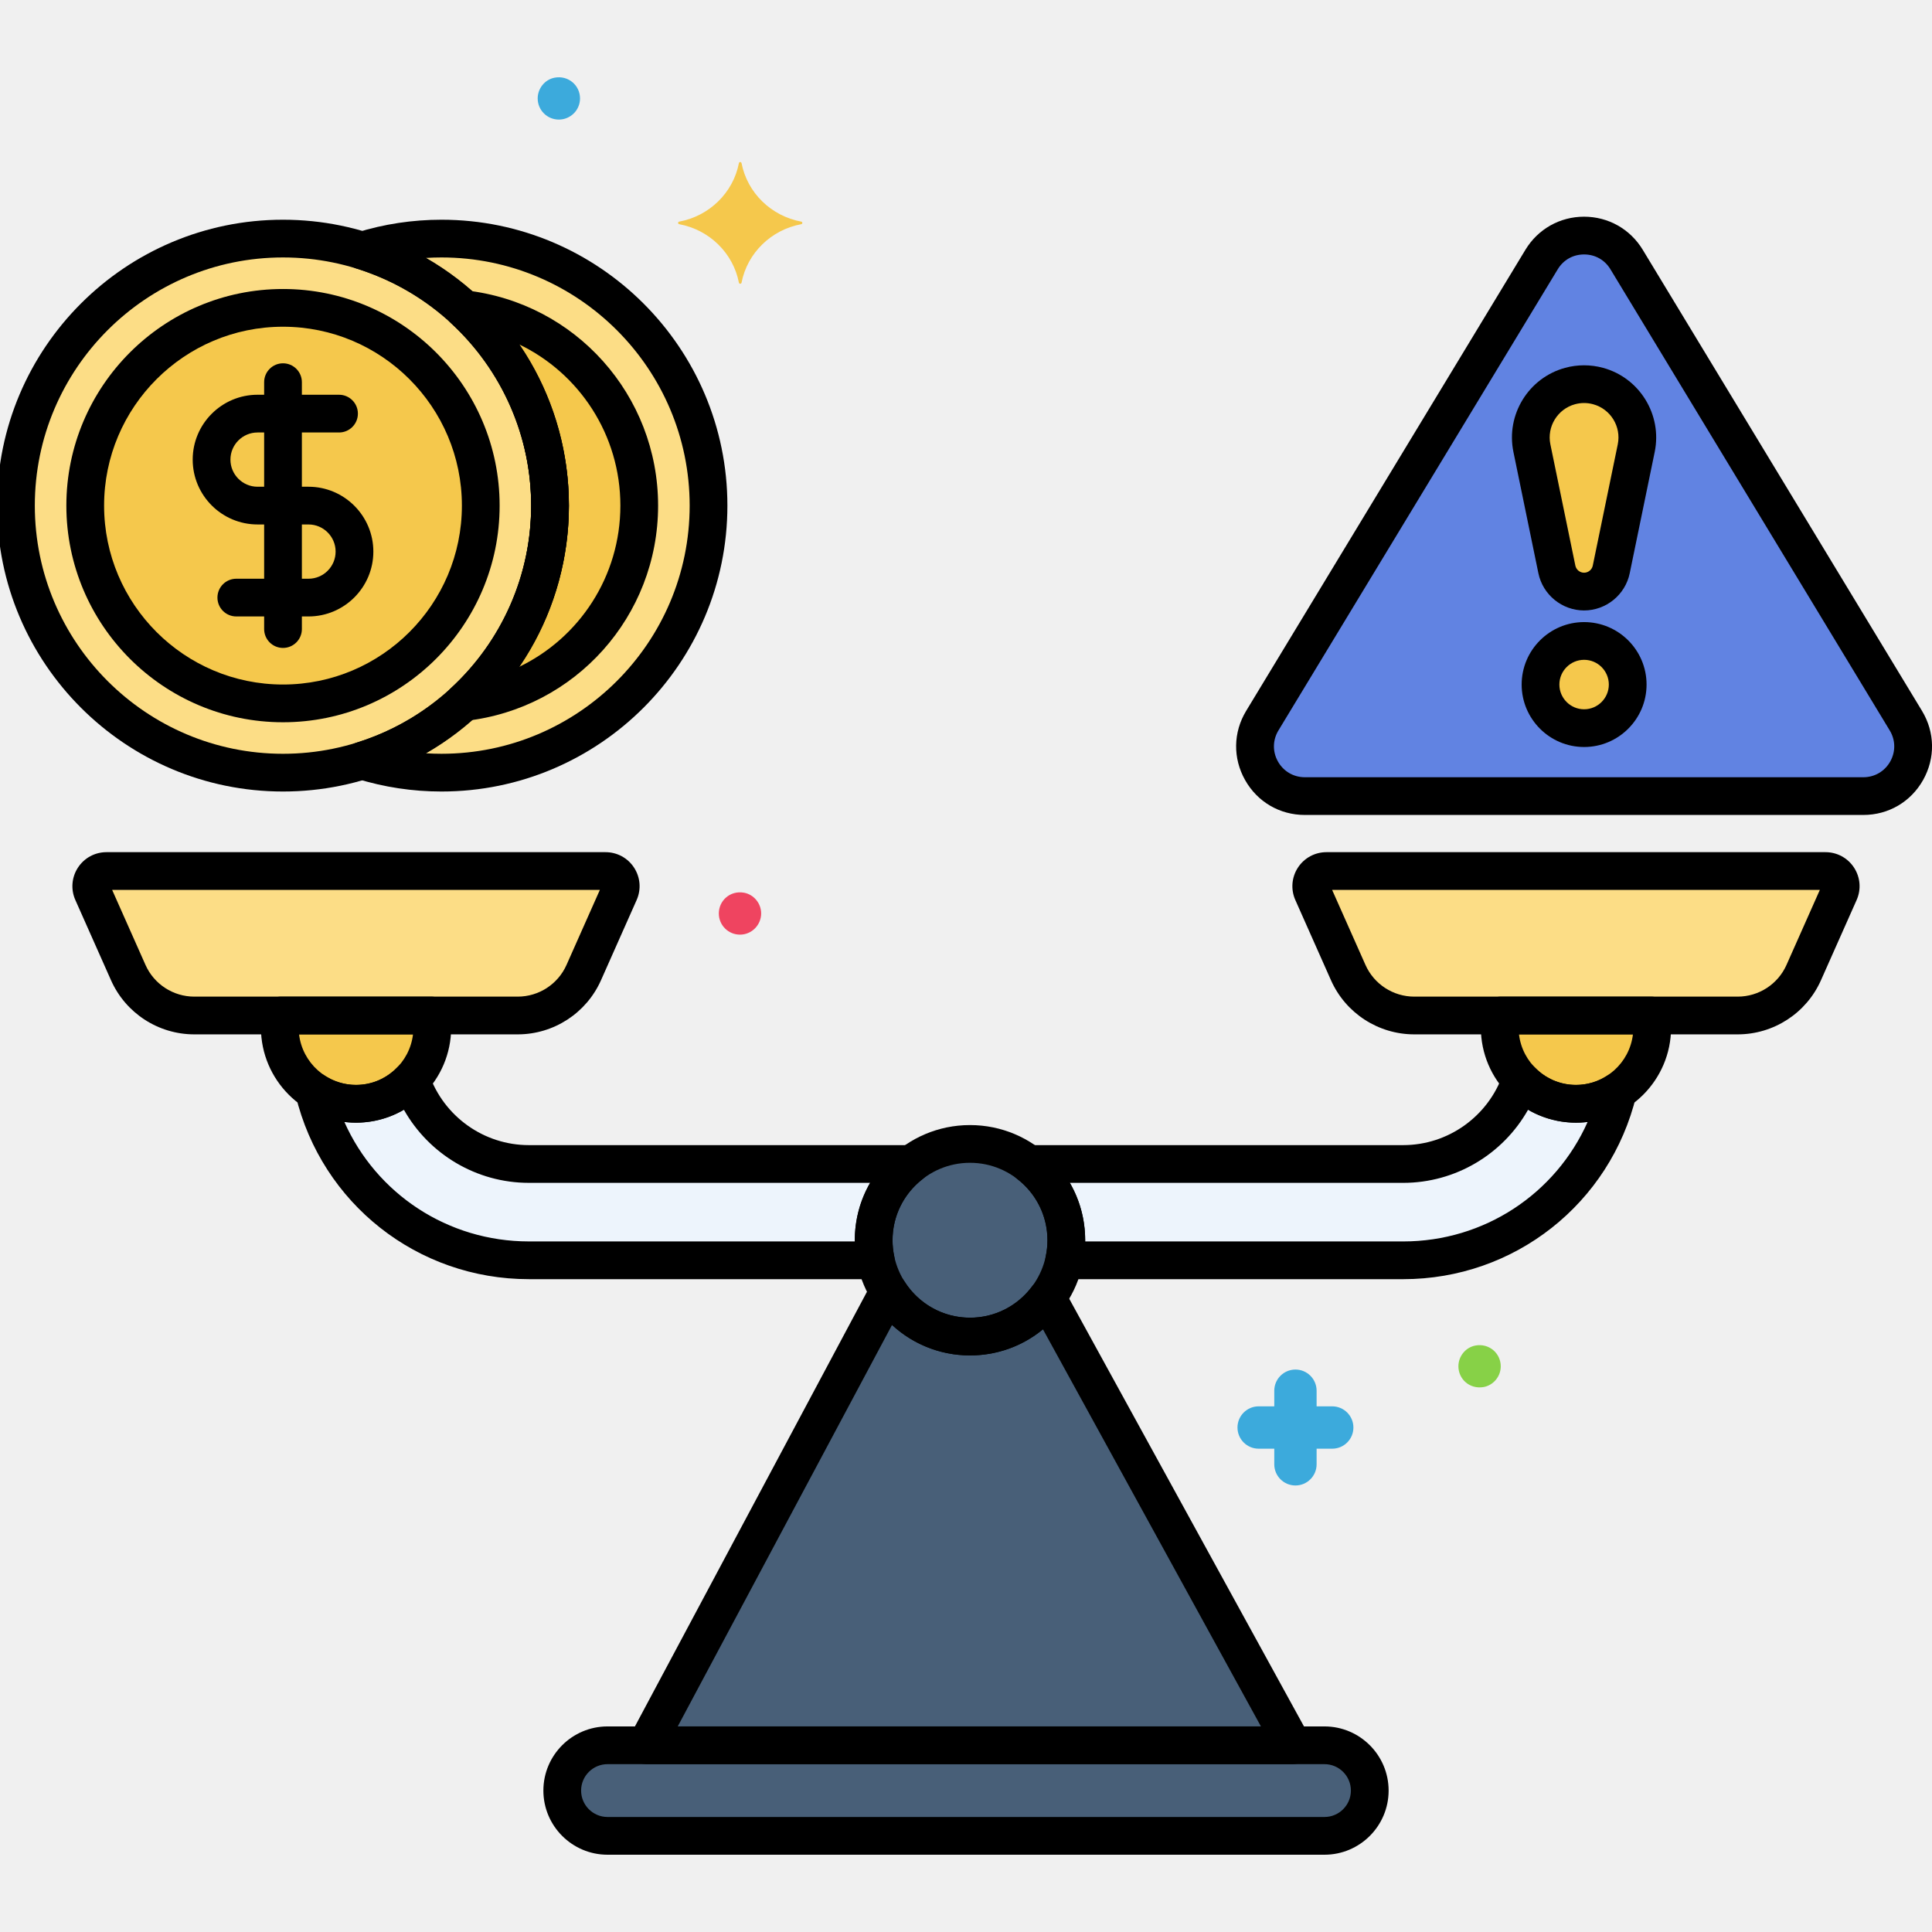
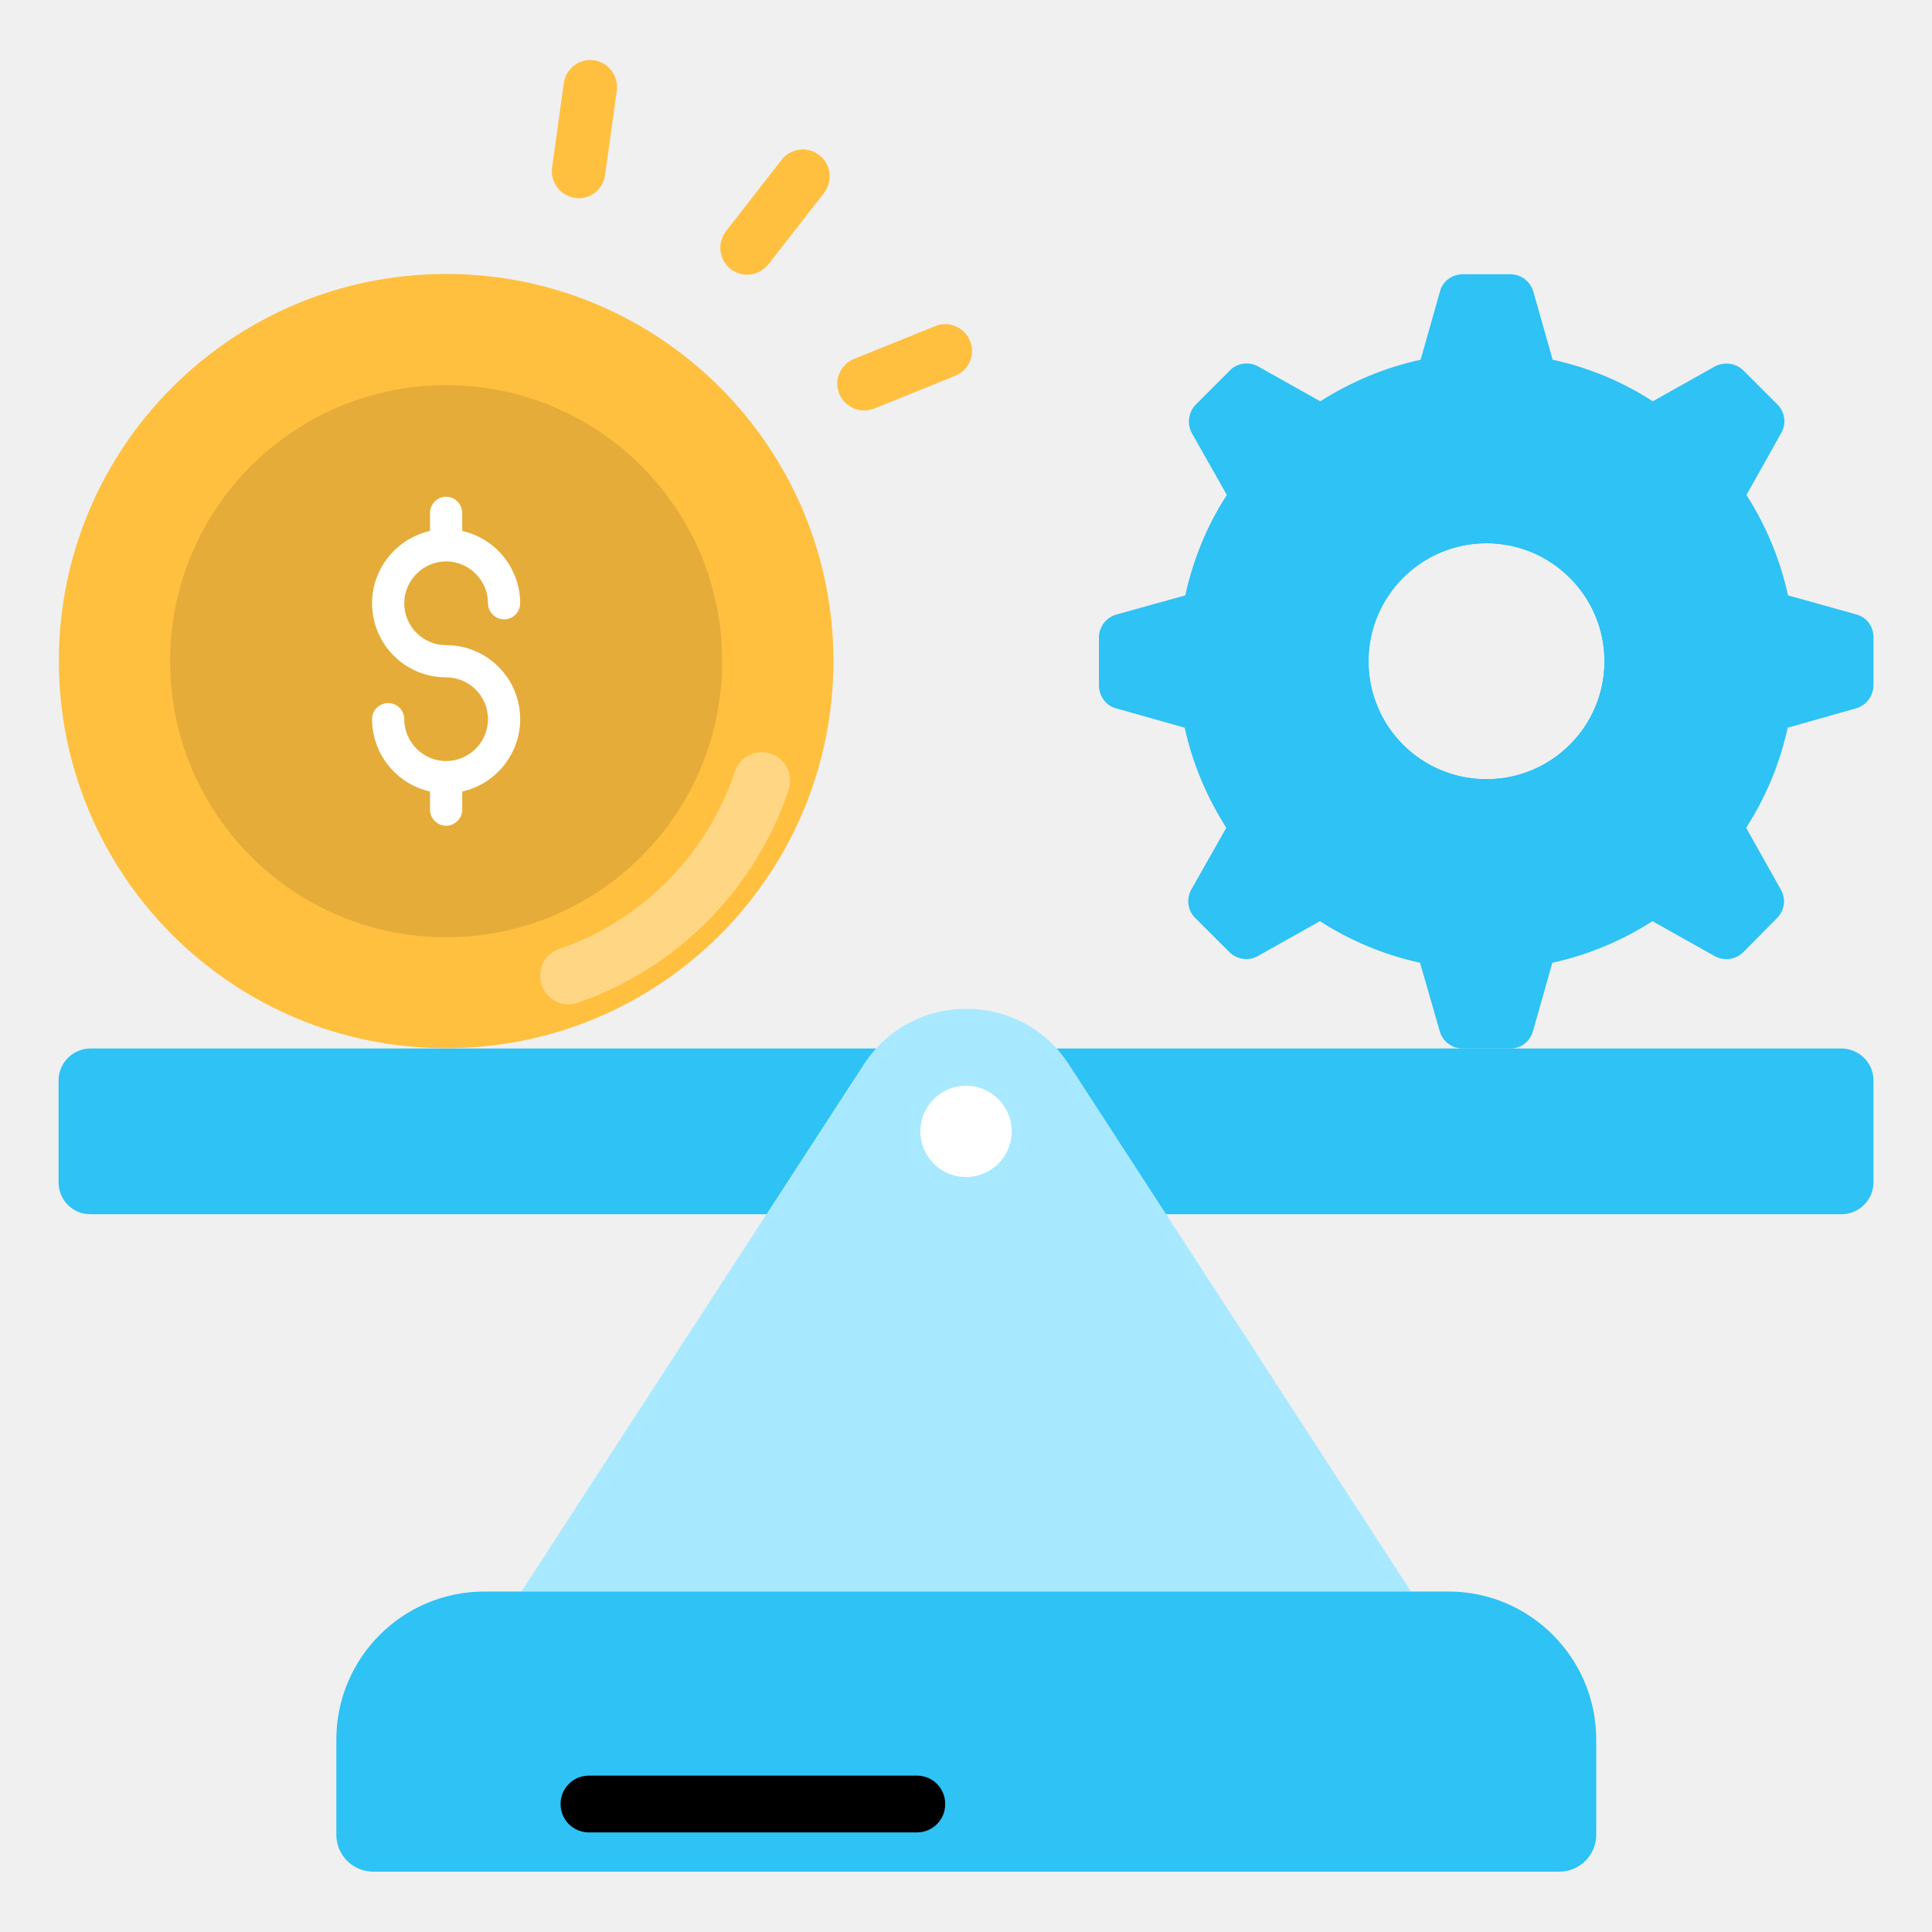
<svg xmlns="http://www.w3.org/2000/svg" width="150" height="150" viewBox="0 0 150 150" fill="none">
-   <g clip-path="url(#clip0_2321_322035)">
-     <path d="M141.734 67.627H102.983C102.131 67.627 101.561 68.504 101.907 69.282L104.675 75.511C105.576 77.537 107.586 78.844 109.803 78.844H134.913C137.131 78.844 139.141 77.537 140.041 75.511L142.809 69.282C143.156 68.504 142.585 67.627 141.734 67.627Z" fill="#FCDD86" />
-     <path d="M47.014 67.627H8.265C7.413 67.627 6.843 68.504 7.189 69.282L9.957 75.511C10.857 77.537 12.867 78.844 15.085 78.844H40.195C42.413 78.844 44.422 77.537 45.323 75.511L48.091 69.282C48.437 68.504 47.866 67.627 47.014 67.627Z" fill="#FCDD86" />
-     <path opacity="0.7" d="M75.314 103.77C79.444 103.77 82.791 100.422 82.791 96.292C82.791 92.162 79.444 88.814 75.314 88.814C71.184 88.814 67.836 92.162 67.836 96.292C67.836 100.422 71.184 103.77 75.314 103.77Z" fill="#002145" />
-     <path d="M67.832 96.292C67.832 93.879 68.98 91.739 70.754 90.372H41.057C36.831 90.372 33.237 87.644 31.922 83.859C30.843 84.99 29.326 85.699 27.64 85.699C26.436 85.699 25.317 85.337 24.383 84.719C26.199 92.243 32.984 97.85 41.057 97.85H67.998C67.89 97.347 67.832 96.827 67.832 96.292Z" fill="#EDF4FC" />
-     <path d="M122.358 85.699C120.672 85.699 119.154 84.99 118.076 83.859C116.76 87.644 113.167 90.372 108.941 90.372H79.867C81.641 91.74 82.789 93.879 82.789 96.292C82.789 96.826 82.73 97.347 82.623 97.85H108.941C117.014 97.85 123.798 92.243 125.615 84.719C124.68 85.337 123.562 85.699 122.358 85.699Z" fill="#EDF4FC" />
-     <path d="M116.518 78.844C116.47 79.149 116.438 79.46 116.438 79.778C116.438 83.048 119.088 85.698 122.357 85.698C125.627 85.698 128.277 83.048 128.277 79.778C128.277 79.46 128.245 79.149 128.196 78.844H116.518Z" fill="#F5C84C" />
-     <path d="M21.803 78.844C21.755 79.149 21.723 79.46 21.723 79.778C21.723 83.048 24.373 85.698 27.642 85.698C30.912 85.698 33.562 83.048 33.562 79.778C33.562 79.46 33.53 79.149 33.481 78.844H21.803Z" fill="#F5C84C" />
-     <path opacity="0.7" d="M102.832 142.535H47.168C45.227 142.535 43.652 140.961 43.652 139.02C43.652 137.078 45.227 135.504 47.168 135.504H102.832C104.773 135.504 106.348 137.078 106.348 139.02C106.348 140.961 104.773 142.535 102.832 142.535Z" fill="#002145" />
-     <path opacity="0.7" d="M100.372 135.503L81.3 100.754C79.936 102.581 77.765 103.769 75.31 103.769C72.644 103.769 70.309 102.369 68.986 100.268L50.176 135.503H100.372Z" fill="#002145" />
-     <path d="M147.971 55.951L126.289 20.151C124.787 17.671 121.189 17.671 119.688 20.151L98.005 55.951C96.448 58.523 98.3 61.809 101.306 61.809H144.67C147.677 61.809 149.528 58.523 147.971 55.951Z" fill="#6183E2" />
-     <path d="M124.075 29.972C123.363 29.777 122.612 29.777 121.899 29.972C119.794 30.546 118.497 32.658 118.937 34.795L120.875 44.209C121.082 45.211 121.964 45.931 122.987 45.931C124.01 45.931 124.893 45.212 125.099 44.209L127.037 34.795C127.477 32.658 126.181 30.546 124.075 29.972Z" fill="#F5C84C" />
-     <path d="M122.99 56.532C124.859 56.532 126.374 55.017 126.374 53.148C126.374 51.279 124.859 49.764 122.99 49.764C121.121 49.764 119.605 51.279 119.605 53.148C119.605 55.017 121.121 56.532 122.99 56.532Z" fill="#F5C84C" />
-     <path d="M21.971 59.989C33.422 59.989 42.704 50.707 42.704 39.256C42.704 27.806 33.422 18.523 21.971 18.523C10.521 18.523 1.238 27.806 1.238 39.256C1.238 50.707 10.521 59.989 21.971 59.989Z" fill="#FCDD86" />
-     <path d="M34.277 18.523C32.136 18.523 30.07 18.85 28.125 19.455C36.562 22.082 42.706 29.965 42.706 39.256C42.706 48.546 36.562 56.429 28.125 59.057C30.07 59.662 32.136 59.989 34.277 59.989C45.71 59.989 55.01 50.688 55.01 39.256C55.01 27.823 45.71 18.523 34.277 18.523Z" fill="#FCDD86" />
-     <path d="M21.972 54.609C30.452 54.609 37.326 47.735 37.326 39.255C37.326 30.775 30.452 23.9 21.972 23.9C13.492 23.9 6.617 30.775 6.617 39.255C6.617 47.735 13.492 54.609 21.972 54.609Z" fill="#F5C84C" />
-     <path d="M35.992 24C40.115 27.792 42.703 33.227 42.703 39.256C42.703 45.285 40.114 50.72 35.992 54.511C43.653 53.655 49.63 47.142 49.63 39.255C49.63 31.369 43.653 24.856 35.992 24Z" fill="#F5C84C" />
-     <path d="M103.434 109.188H102.221V107.976C102.221 107.068 101.485 106.332 100.578 106.332C99.67 106.332 98.934 107.068 98.934 107.976V109.188H97.722C96.814 109.188 96.078 109.924 96.078 110.832C96.078 111.74 96.814 112.476 97.722 112.476H98.934V113.688C98.934 114.596 99.67 115.332 100.578 115.332C101.485 115.332 102.221 114.596 102.221 113.688V112.476H103.434C104.342 112.476 105.078 111.74 105.078 110.832C105.077 109.924 104.342 109.188 103.434 109.188Z" fill="#3CAADC" />
-     <path d="M57.774 69.311C56.688 69.114 55.809 69.927 55.809 70.921C55.809 71.829 56.54 72.565 57.452 72.565C58.383 72.565 59.096 71.796 59.096 70.921C59.095 70.129 58.522 69.453 57.774 69.311Z" fill="#EF4460" />
-     <path d="M114.552 104.467C113.761 104.617 113.23 105.325 113.23 106.078C113.23 107.068 114.099 107.881 115.196 107.689C115.92 107.552 116.518 106.897 116.518 106.078C116.517 105.065 115.606 104.271 114.552 104.467Z" fill="#87D147" />
-     <path d="M43.067 6.03C42.277 6.179 41.746 6.888 41.746 7.641C41.746 8.548 42.478 9.284 43.39 9.284C44.28 9.284 45.033 8.563 45.033 7.641C45.033 6.627 44.122 5.834 43.067 6.03Z" fill="#3CAADC" />
-     <path d="M62.205 17.206C59.864 16.77 58.019 14.962 57.574 12.669C57.551 12.553 57.39 12.553 57.368 12.669C56.923 14.962 55.078 16.77 52.737 17.206C52.619 17.227 52.619 17.385 52.737 17.407C55.078 17.843 56.923 19.651 57.368 21.944C57.39 22.059 57.551 22.059 57.574 21.944C58.019 19.651 59.864 17.843 62.205 17.407C62.323 17.385 62.323 17.227 62.205 17.206Z" fill="#F5C84C" />
-     <path d="M144.67 63.273H101.306C99.358 63.273 97.624 62.26 96.668 60.562C95.712 58.865 95.743 56.857 96.752 55.191L118.434 19.391C119.407 17.784 121.109 16.824 122.988 16.824C124.866 16.824 126.568 17.784 127.541 19.391L149.223 55.191C150.232 56.857 150.263 58.865 149.308 60.562C148.352 62.259 146.618 63.273 144.67 63.273ZM122.988 19.755C122.131 19.755 121.385 20.175 120.941 20.909L99.258 56.71C98.805 57.458 98.79 58.361 99.22 59.125C99.65 59.888 100.43 60.344 101.306 60.344H144.67C145.546 60.344 146.326 59.888 146.756 59.125C147.186 58.361 147.172 57.458 146.718 56.71L125.036 20.909C124.592 20.175 123.845 19.755 122.988 19.755Z" fill="black" />
-     <path d="M134.913 80.308H109.804C107.009 80.308 104.471 78.659 103.337 76.106L100.569 69.877C100.204 69.056 100.279 68.117 100.768 67.364C101.258 66.612 102.086 66.162 102.983 66.162H141.734C142.631 66.162 143.46 66.612 143.949 67.365C144.438 68.117 144.513 69.057 144.148 69.877L141.379 76.106C140.246 78.658 137.708 80.308 134.913 80.308ZM103.426 69.092L106.014 74.915C106.679 76.412 108.167 77.378 109.804 77.378H134.914C136.551 77.378 138.039 76.412 138.704 74.915L141.292 69.092H103.426Z" fill="black" />
-     <path d="M40.195 80.308H15.085C12.291 80.308 9.753 78.659 8.619 76.106L5.85 69.877C5.485 69.057 5.56 68.117 6.049 67.365C6.538 66.612 7.367 66.162 8.264 66.162H47.015C47.912 66.162 48.741 66.612 49.23 67.365C49.719 68.117 49.794 69.057 49.429 69.877L46.661 76.106C45.527 78.658 42.989 80.308 40.195 80.308ZM8.707 69.092L11.295 74.915C11.96 76.412 13.448 77.378 15.085 77.378H40.195C41.832 77.378 43.32 76.412 43.985 74.915L46.573 69.092H8.707Z" fill="black" />
-     <path d="M75.31 105.235C70.379 105.235 66.367 101.223 66.367 96.292C66.367 91.362 70.379 87.35 75.31 87.35C80.241 87.35 84.253 91.362 84.253 96.292C84.253 101.223 80.241 105.235 75.31 105.235ZM75.31 90.279C71.995 90.279 69.297 92.977 69.297 96.292C69.297 99.608 71.995 102.306 75.31 102.306C78.626 102.306 81.323 99.608 81.323 96.292C81.323 92.977 78.626 90.279 75.31 90.279Z" fill="black" />
-     <path d="M67.998 99.314H41.057C32.427 99.314 24.985 93.454 22.959 85.063C22.818 84.478 23.048 83.866 23.541 83.52C24.034 83.173 24.687 83.165 25.19 83.497C25.919 83.978 26.766 84.233 27.64 84.233C28.866 84.233 30.01 83.741 30.861 82.848C31.214 82.479 31.733 82.32 32.231 82.427C32.731 82.536 33.137 82.896 33.305 83.378C34.455 86.685 37.569 88.907 41.057 88.907H70.754C71.381 88.907 71.938 89.306 72.14 89.9C72.343 90.493 72.145 91.15 71.648 91.532C70.154 92.684 69.297 94.418 69.297 96.291C69.297 96.707 69.341 97.129 69.43 97.545C69.522 97.977 69.415 98.428 69.136 98.772C68.858 99.115 68.44 99.314 67.998 99.314ZM26.736 87.107C29.22 92.686 34.764 96.384 41.057 96.384H66.368C66.368 96.353 66.368 96.322 66.368 96.291C66.368 94.697 66.784 93.171 67.554 91.836H41.057C36.997 91.836 33.309 89.62 31.358 86.159C29.989 86.964 28.342 87.306 26.736 87.107Z" fill="black" />
-     <path d="M108.941 99.315H82.624C82.182 99.315 81.763 99.115 81.485 98.772C81.207 98.428 81.099 97.978 81.191 97.545C81.279 97.129 81.325 96.707 81.325 96.291C81.325 94.418 80.467 92.684 78.973 91.532C78.476 91.15 78.278 90.494 78.481 89.9C78.683 89.306 79.24 88.907 79.867 88.907H108.941C112.428 88.907 115.543 86.686 116.693 83.378C116.86 82.896 117.267 82.535 117.766 82.428C118.266 82.32 118.784 82.479 119.137 82.848C119.988 83.741 121.132 84.234 122.358 84.234C123.231 84.234 124.079 83.979 124.808 83.497C125.31 83.165 125.964 83.174 126.457 83.52C126.95 83.866 127.18 84.478 127.039 85.063C125.013 93.454 117.571 99.315 108.941 99.315ZM84.253 96.385H108.941C115.234 96.385 120.778 92.687 123.262 87.108C121.656 87.308 120.01 86.965 118.639 86.16C116.688 89.621 113 91.837 108.94 91.837H83.067C83.837 93.171 84.253 94.698 84.253 96.292C84.254 96.323 84.254 96.354 84.253 96.385Z" fill="black" />
-     <path d="M122.357 87.163C118.286 87.163 114.973 83.85 114.973 79.778C114.973 79.412 115.005 79.031 115.072 78.613C115.185 77.902 115.798 77.379 116.518 77.379H128.197C128.917 77.379 129.531 77.904 129.644 78.615C129.71 79.037 129.742 79.416 129.742 79.778C129.742 83.849 126.429 87.163 122.357 87.163ZM117.934 80.309C118.197 82.516 120.08 84.233 122.357 84.233C124.635 84.233 126.518 82.516 126.781 80.309H117.934Z" fill="black" />
-     <path d="M27.643 87.163C23.571 87.163 20.258 83.85 20.258 79.778C20.258 79.416 20.29 79.036 20.356 78.615C20.468 77.903 21.082 77.379 21.803 77.379H33.482C34.202 77.379 34.815 77.902 34.928 78.613C34.995 79.031 35.028 79.412 35.028 79.778C35.027 83.849 31.715 87.163 27.643 87.163ZM23.219 80.309C23.482 82.516 25.365 84.233 27.643 84.233C29.92 84.233 31.803 82.516 32.066 80.309H23.219Z" fill="black" />
-     <path d="M102.832 144H47.168C44.422 144 42.188 141.766 42.188 139.02C42.188 136.273 44.422 134.039 47.168 134.039H102.832C105.578 134.039 107.812 136.273 107.812 139.02C107.812 141.766 105.578 144 102.832 144ZM47.168 136.969C46.037 136.969 45.117 137.889 45.117 139.02C45.117 140.15 46.037 141.07 47.168 141.07H102.832C103.963 141.07 104.883 140.15 104.883 139.02C104.883 137.889 103.963 136.969 102.832 136.969H47.168Z" fill="black" />
-     <path d="M100.373 136.967H50.176C49.662 136.967 49.185 136.697 48.92 136.256C48.655 135.814 48.641 135.267 48.883 134.812L67.693 99.577C67.939 99.117 68.412 98.822 68.933 98.803C69.469 98.787 69.946 99.045 70.225 99.487C71.335 101.251 73.237 102.304 75.31 102.304C77.22 102.304 78.975 101.42 80.126 99.878C80.424 99.479 80.902 99.262 81.402 99.293C81.899 99.328 82.344 99.613 82.584 100.049L101.657 134.798C101.906 135.251 101.897 135.803 101.634 136.249C101.369 136.694 100.89 136.967 100.373 136.967ZM52.619 134.038H97.898L80.975 103.208C79.396 104.513 77.417 105.234 75.31 105.234C73.027 105.234 70.885 104.378 69.257 102.87L52.619 134.038Z" fill="black" />
-     <path d="M23.952 47.861H18.346C17.537 47.861 16.882 47.206 16.882 46.397C16.882 45.587 17.537 44.932 18.346 44.932H23.952C25.112 44.932 26.057 43.987 26.057 42.826C26.057 41.665 25.113 40.719 23.952 40.719H19.997C17.22 40.719 14.961 38.461 14.961 35.684C14.961 32.907 17.22 30.648 19.997 30.648H26.322C27.131 30.648 27.787 31.304 27.787 32.113C27.787 32.922 27.131 33.578 26.322 33.578H19.997C18.836 33.578 17.891 34.523 17.891 35.684C17.891 36.845 18.835 37.79 19.997 37.79H23.952C26.728 37.79 28.987 40.049 28.987 42.826C28.987 45.602 26.728 47.861 23.952 47.861Z" fill="black" />
-     <path d="M21.973 50.305C21.163 50.305 20.508 49.649 20.508 48.84V29.672C20.508 28.863 21.163 28.207 21.973 28.207C22.782 28.207 23.438 28.863 23.438 29.672V48.84C23.438 49.649 22.782 50.305 21.973 50.305Z" fill="black" />
-     <path d="M122.987 47.395C121.277 47.395 119.785 46.18 119.44 44.505L117.502 35.09C116.907 32.203 118.67 29.334 121.514 28.559C122.477 28.296 123.496 28.296 124.46 28.559C127.304 29.334 129.065 32.203 128.471 35.09L126.532 44.504C126.189 46.179 124.697 47.395 122.987 47.395ZM122.987 31.29C122.751 31.29 122.515 31.322 122.286 31.384C120.929 31.754 120.088 33.123 120.371 34.499L122.31 43.913C122.376 44.233 122.661 44.465 122.987 44.465C123.313 44.465 123.598 44.233 123.663 43.913L125.603 34.499C125.886 33.122 125.046 31.754 123.689 31.385C123.46 31.322 123.223 31.29 122.987 31.29Z" fill="black" />
-     <path d="M122.99 57.997C120.316 57.997 118.141 55.822 118.141 53.148C118.141 50.474 120.316 48.299 122.99 48.299C125.663 48.299 127.839 50.474 127.839 53.148C127.839 55.822 125.664 57.997 122.99 57.997ZM122.99 51.228C121.931 51.228 121.07 52.09 121.07 53.148C121.07 54.206 121.932 55.068 122.99 55.068C124.048 55.068 124.909 54.206 124.909 53.148C124.909 52.09 124.049 51.228 122.99 51.228Z" fill="black" />
-     <path d="M21.971 61.453C9.731 61.453 -0.227 51.496 -0.227 39.256C-0.227 27.016 9.731 17.059 21.971 17.059C34.211 17.059 44.169 27.016 44.169 39.256C44.169 51.496 34.211 61.453 21.971 61.453ZM21.971 19.988C11.347 19.988 2.703 28.631 2.703 39.256C2.703 49.88 11.347 58.524 21.971 58.524C32.595 58.524 41.239 49.88 41.239 39.256C41.239 28.631 32.595 19.988 21.971 19.988Z" fill="black" />
-     <path d="M34.277 61.453C32.033 61.453 29.816 61.118 27.69 60.456C27.077 60.265 26.66 59.698 26.66 59.057C26.66 58.415 27.077 57.849 27.69 57.658C35.795 55.133 41.241 47.738 41.241 39.256C41.241 30.773 35.795 23.377 27.69 20.854C27.077 20.663 26.66 20.097 26.66 19.455C26.66 18.814 27.077 18.247 27.69 18.056C29.816 17.394 32.033 17.059 34.277 17.059C46.518 17.059 56.475 27.016 56.475 39.256C56.475 51.496 46.518 61.453 34.277 61.453ZM33.077 58.486C33.476 58.511 33.876 58.523 34.277 58.523C44.902 58.523 53.545 49.879 53.545 39.255C53.545 28.631 44.902 19.988 34.277 19.988C33.876 19.988 33.476 20.001 33.077 20.025C39.864 23.922 44.17 31.159 44.17 39.255C44.17 47.353 39.864 54.589 33.077 58.486Z" fill="black" />
-     <path d="M21.972 56.076C12.697 56.076 5.152 48.531 5.152 39.256C5.152 29.983 12.697 22.438 21.972 22.438C31.246 22.438 38.791 29.983 38.791 39.256C38.791 48.531 31.246 56.076 21.972 56.076ZM21.972 25.367C14.313 25.367 8.082 31.598 8.082 39.256C8.082 46.915 14.313 53.146 21.972 53.146C29.631 53.146 35.861 46.915 35.861 39.256C35.861 31.598 29.631 25.367 21.972 25.367Z" fill="black" />
-     <path d="M35.992 55.977C35.423 55.977 34.9 55.646 34.66 55.119C34.397 54.543 34.535 53.862 35.001 53.434C38.966 49.786 41.239 44.619 41.239 39.256C41.239 33.893 38.965 28.725 35.001 25.078C34.534 24.65 34.397 23.969 34.659 23.393C34.922 22.817 35.53 22.472 36.155 22.545C44.672 23.497 51.095 30.682 51.095 39.256C51.095 47.831 44.672 55.016 36.155 55.968C36.1 55.974 36.046 55.977 35.992 55.977ZM40.275 26.723C42.785 30.39 44.169 34.763 44.169 39.256C44.169 43.749 42.785 48.121 40.275 51.789C44.98 49.541 48.166 44.744 48.166 39.256C48.166 33.769 44.982 28.971 40.275 26.723Z" fill="black" />
-   </g>
-   <defs>
-     <clipPath id="clip0_2321_322035">
-       <rect width="150" height="150" fill="white" />
-     </clipPath>
-   </defs>
+   <path d="M145.456 83.883V91.793C145.456 93.156 144.342 94.27 142.979 94.27H7.047C5.661 94.293 4.547 93.179 4.547 91.793V83.883C4.547 82.52 5.661 81.406 7.024 81.406H142.956C144.342 81.406 145.456 82.52 145.456 83.883Z" fill="#2EC2F5" />
+   <path d="M109.549 123.565H40.48L67.071 82.633C70.821 76.883 79.253 76.883 82.981 82.633L109.549 123.565Z" fill="#A8E9FF" />
+   <path d="M123.931 135.066V142.453C123.931 144.044 122.636 145.316 121.068 145.316H28.977C27.386 145.316 26.113 144.021 26.113 142.453V135.066C26.113 128.726 31.25 123.566 37.613 123.566H112.454C118.795 123.566 123.931 128.726 123.931 135.066Z" fill="#2EC2F5" />
+   <path d="M75.002 91.384C76.961 91.384 78.548 89.796 78.548 87.838C78.548 85.88 76.961 84.293 75.002 84.293C73.044 84.293 71.457 85.88 71.457 87.838C71.457 89.796 73.044 91.384 75.002 91.384Z" fill="white" />
+   <path d="M71.183 142.268H45.728C44.501 142.268 43.523 141.291 43.523 140.064C43.523 138.837 44.501 137.859 45.728 137.859H71.183C72.41 137.859 73.387 138.837 73.387 140.064C73.387 141.291 72.41 142.268 71.183 142.268Z" fill="black" />
+   <path d="M85.32 49.498V53.202C85.32 54.043 85.866 54.793 86.661 54.998L91.979 56.498C92.593 59.293 93.707 61.907 95.207 64.27L92.479 69.088C92.093 69.816 92.207 70.702 92.82 71.293L95.457 73.929C96.048 74.498 96.957 74.634 97.661 74.225L102.479 71.52C104.843 73.043 107.457 74.134 110.252 74.748L111.775 80.043C112.002 80.861 112.729 81.407 113.548 81.407H117.252C118.093 81.407 118.798 80.861 119.025 80.043L120.525 74.748C123.343 74.134 125.957 73.02 128.298 71.52L133.116 74.225C133.843 74.634 134.752 74.52 135.343 73.929L137.957 71.293C138.548 70.702 138.684 69.816 138.275 69.088L135.57 64.27C137.093 61.907 138.184 59.293 138.798 56.498L144.093 54.998C144.911 54.77 145.457 54.02 145.457 53.179V49.475C145.457 48.634 144.911 47.907 144.116 47.702L138.82 46.225C138.207 43.407 137.093 40.77 135.593 38.429L138.298 33.611C138.707 32.884 138.593 31.975 137.979 31.384L135.366 28.77C134.775 28.179 133.866 28.066 133.138 28.452L128.32 31.157C125.979 29.634 123.366 28.543 120.548 27.929L119.048 22.634C118.798 21.838 118.093 21.293 117.275 21.293H113.57C112.729 21.293 112.002 21.838 111.798 22.634L110.298 27.929C107.479 28.543 104.866 29.657 102.502 31.157L97.684 28.452C96.979 28.066 96.07 28.157 95.479 28.77L92.866 31.384C92.275 31.975 92.138 32.884 92.525 33.611L95.252 38.429C93.729 40.77 92.638 43.407 92.025 46.225L86.707 47.702C85.888 47.929 85.32 48.657 85.32 49.498ZM106.252 51.338C106.252 46.293 110.343 42.179 115.411 42.179C120.457 42.179 124.57 46.293 124.57 51.338C124.57 56.407 120.457 60.498 115.411 60.498C110.343 60.498 106.252 56.407 106.252 51.338Z" fill="#2EC2F5" />
+   <path d="M34.639 21.27C18.025 21.27 4.57 34.724 4.57 51.315C4.57 67.929 18.025 81.383 34.639 81.383C51.252 81.383 64.707 67.929 64.707 51.315C64.707 34.747 51.252 21.27 34.639 21.27Z" fill="#FFC040" />
+   <path d="M44.14 77.972C43.231 77.972 42.367 77.404 42.049 76.472C41.663 75.313 42.276 74.063 43.413 73.677C49.822 71.495 54.913 66.336 57.049 59.904C57.436 58.745 58.686 58.132 59.845 58.518C61.004 58.904 61.617 60.154 61.231 61.313C58.663 69.04 52.526 75.222 44.845 77.859C44.617 77.927 44.367 77.972 44.14 77.972Z" fill="#FFD683" />
+   <path d="M13.207 51.338C13.207 63.179 22.798 72.77 34.639 72.77C46.48 72.77 56.071 63.179 56.071 51.338C56.071 39.497 46.48 29.906 34.639 29.906C22.798 29.906 13.207 39.497 13.207 51.338Z" fill="#E5AC39" />
+   <path d="M40.387 55.839C40.387 58.566 38.455 60.885 35.887 61.453V62.862C35.887 63.544 35.319 64.112 34.637 64.112C33.955 64.112 33.387 63.544 33.387 62.862V61.453C30.819 60.885 28.887 58.566 28.887 55.839C28.887 55.135 29.455 54.589 30.137 54.589C30.819 54.589 31.387 55.135 31.387 55.839C31.387 57.612 32.841 59.089 34.637 59.089C36.409 59.089 37.887 57.635 37.887 55.839C37.887 54.044 36.432 52.589 34.637 52.589C31.455 52.589 28.887 50.021 28.887 46.839C28.887 44.112 30.819 41.794 33.387 41.225V39.816C33.387 39.135 33.955 38.566 34.637 38.566C35.319 38.566 35.887 39.135 35.887 39.816V41.225C38.455 41.794 40.387 44.112 40.387 46.839C40.387 47.521 39.819 48.089 39.137 48.089C38.455 48.089 37.887 47.521 37.887 46.839C37.887 45.066 36.432 43.589 34.637 43.589C32.864 43.589 31.387 45.044 31.387 46.839C31.387 48.635 32.841 50.089 34.637 50.089C37.819 50.089 40.387 52.657 40.387 55.839Z" fill="white" />
+   <path d="M102.297 51.337C102.297 58.587 108.161 64.428 115.388 64.428C122.615 64.428 128.479 58.564 128.479 51.337C128.479 44.11 122.592 38.246 115.388 38.246C108.161 38.246 102.297 44.11 102.297 51.337ZM106.251 51.337C106.251 46.291 110.342 42.178 115.411 42.178C120.456 42.178 124.57 46.291 124.57 51.337C124.57 56.405 120.456 60.496 115.411 60.496C110.342 60.496 106.251 56.405 106.251 51.337Z" fill="#2EC2F5" />
+   <path d="M45.387 15.339C46.205 15.158 46.864 14.476 46.978 13.589L47.887 7.044C48.046 5.908 47.25 4.84 46.114 4.68C44.978 4.521 43.932 5.317 43.773 6.453L42.864 12.999C42.705 14.135 43.5 15.203 44.637 15.362C44.887 15.408 45.16 15.408 45.387 15.339Z" fill="#FFC040" />
+   <path d="M58.478 21.272C58.933 21.158 59.342 20.908 59.66 20.522L63.978 14.976C64.683 14.067 64.524 12.749 63.615 12.045C62.706 11.34 61.388 11.499 60.683 12.408L56.365 17.954C55.66 18.863 55.819 20.181 56.728 20.886C57.251 21.295 57.888 21.408 58.478 21.272Z" fill="#FFC040" />
+   <path d="M67.546 31.816C67.659 31.793 67.75 31.747 67.864 31.725L74.159 29.179C75.228 28.747 75.75 27.543 75.319 26.475C74.887 25.407 73.659 24.884 72.614 25.316L66.319 27.861C65.25 28.293 64.728 29.497 65.159 30.566C65.546 31.52 66.569 32.043 67.546 31.816Z" fill="#FFC040" />
</svg>
